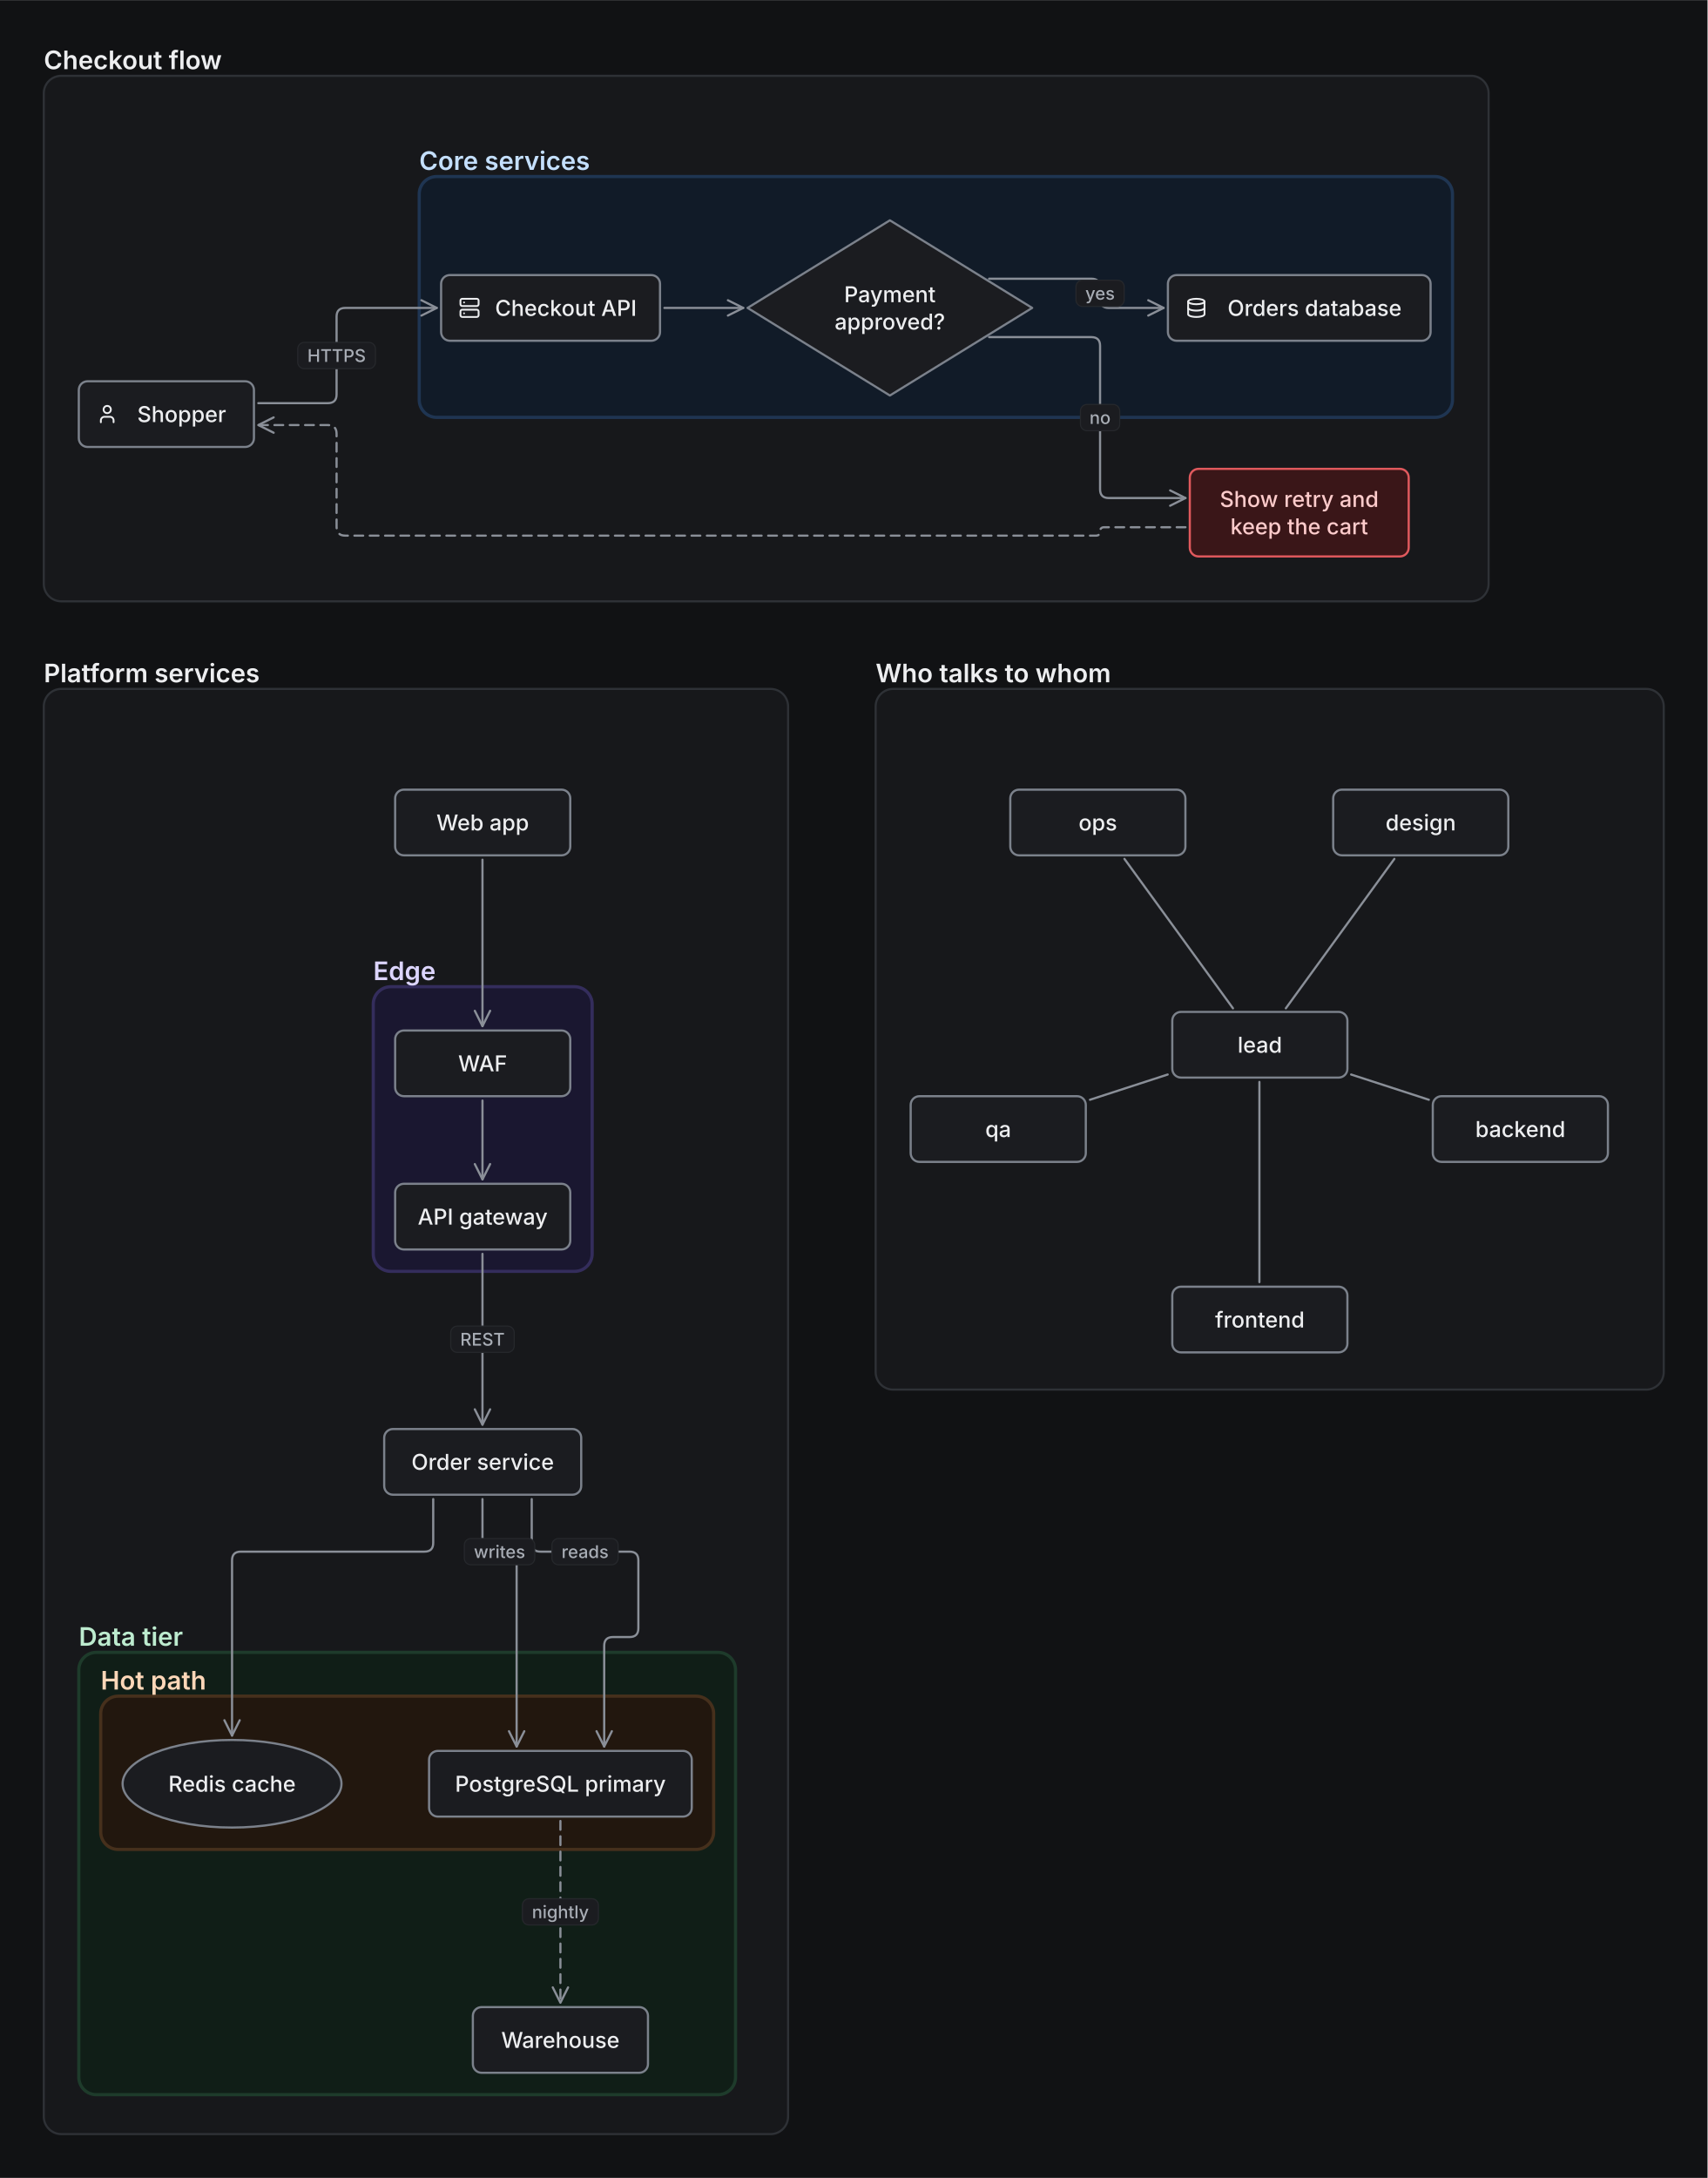
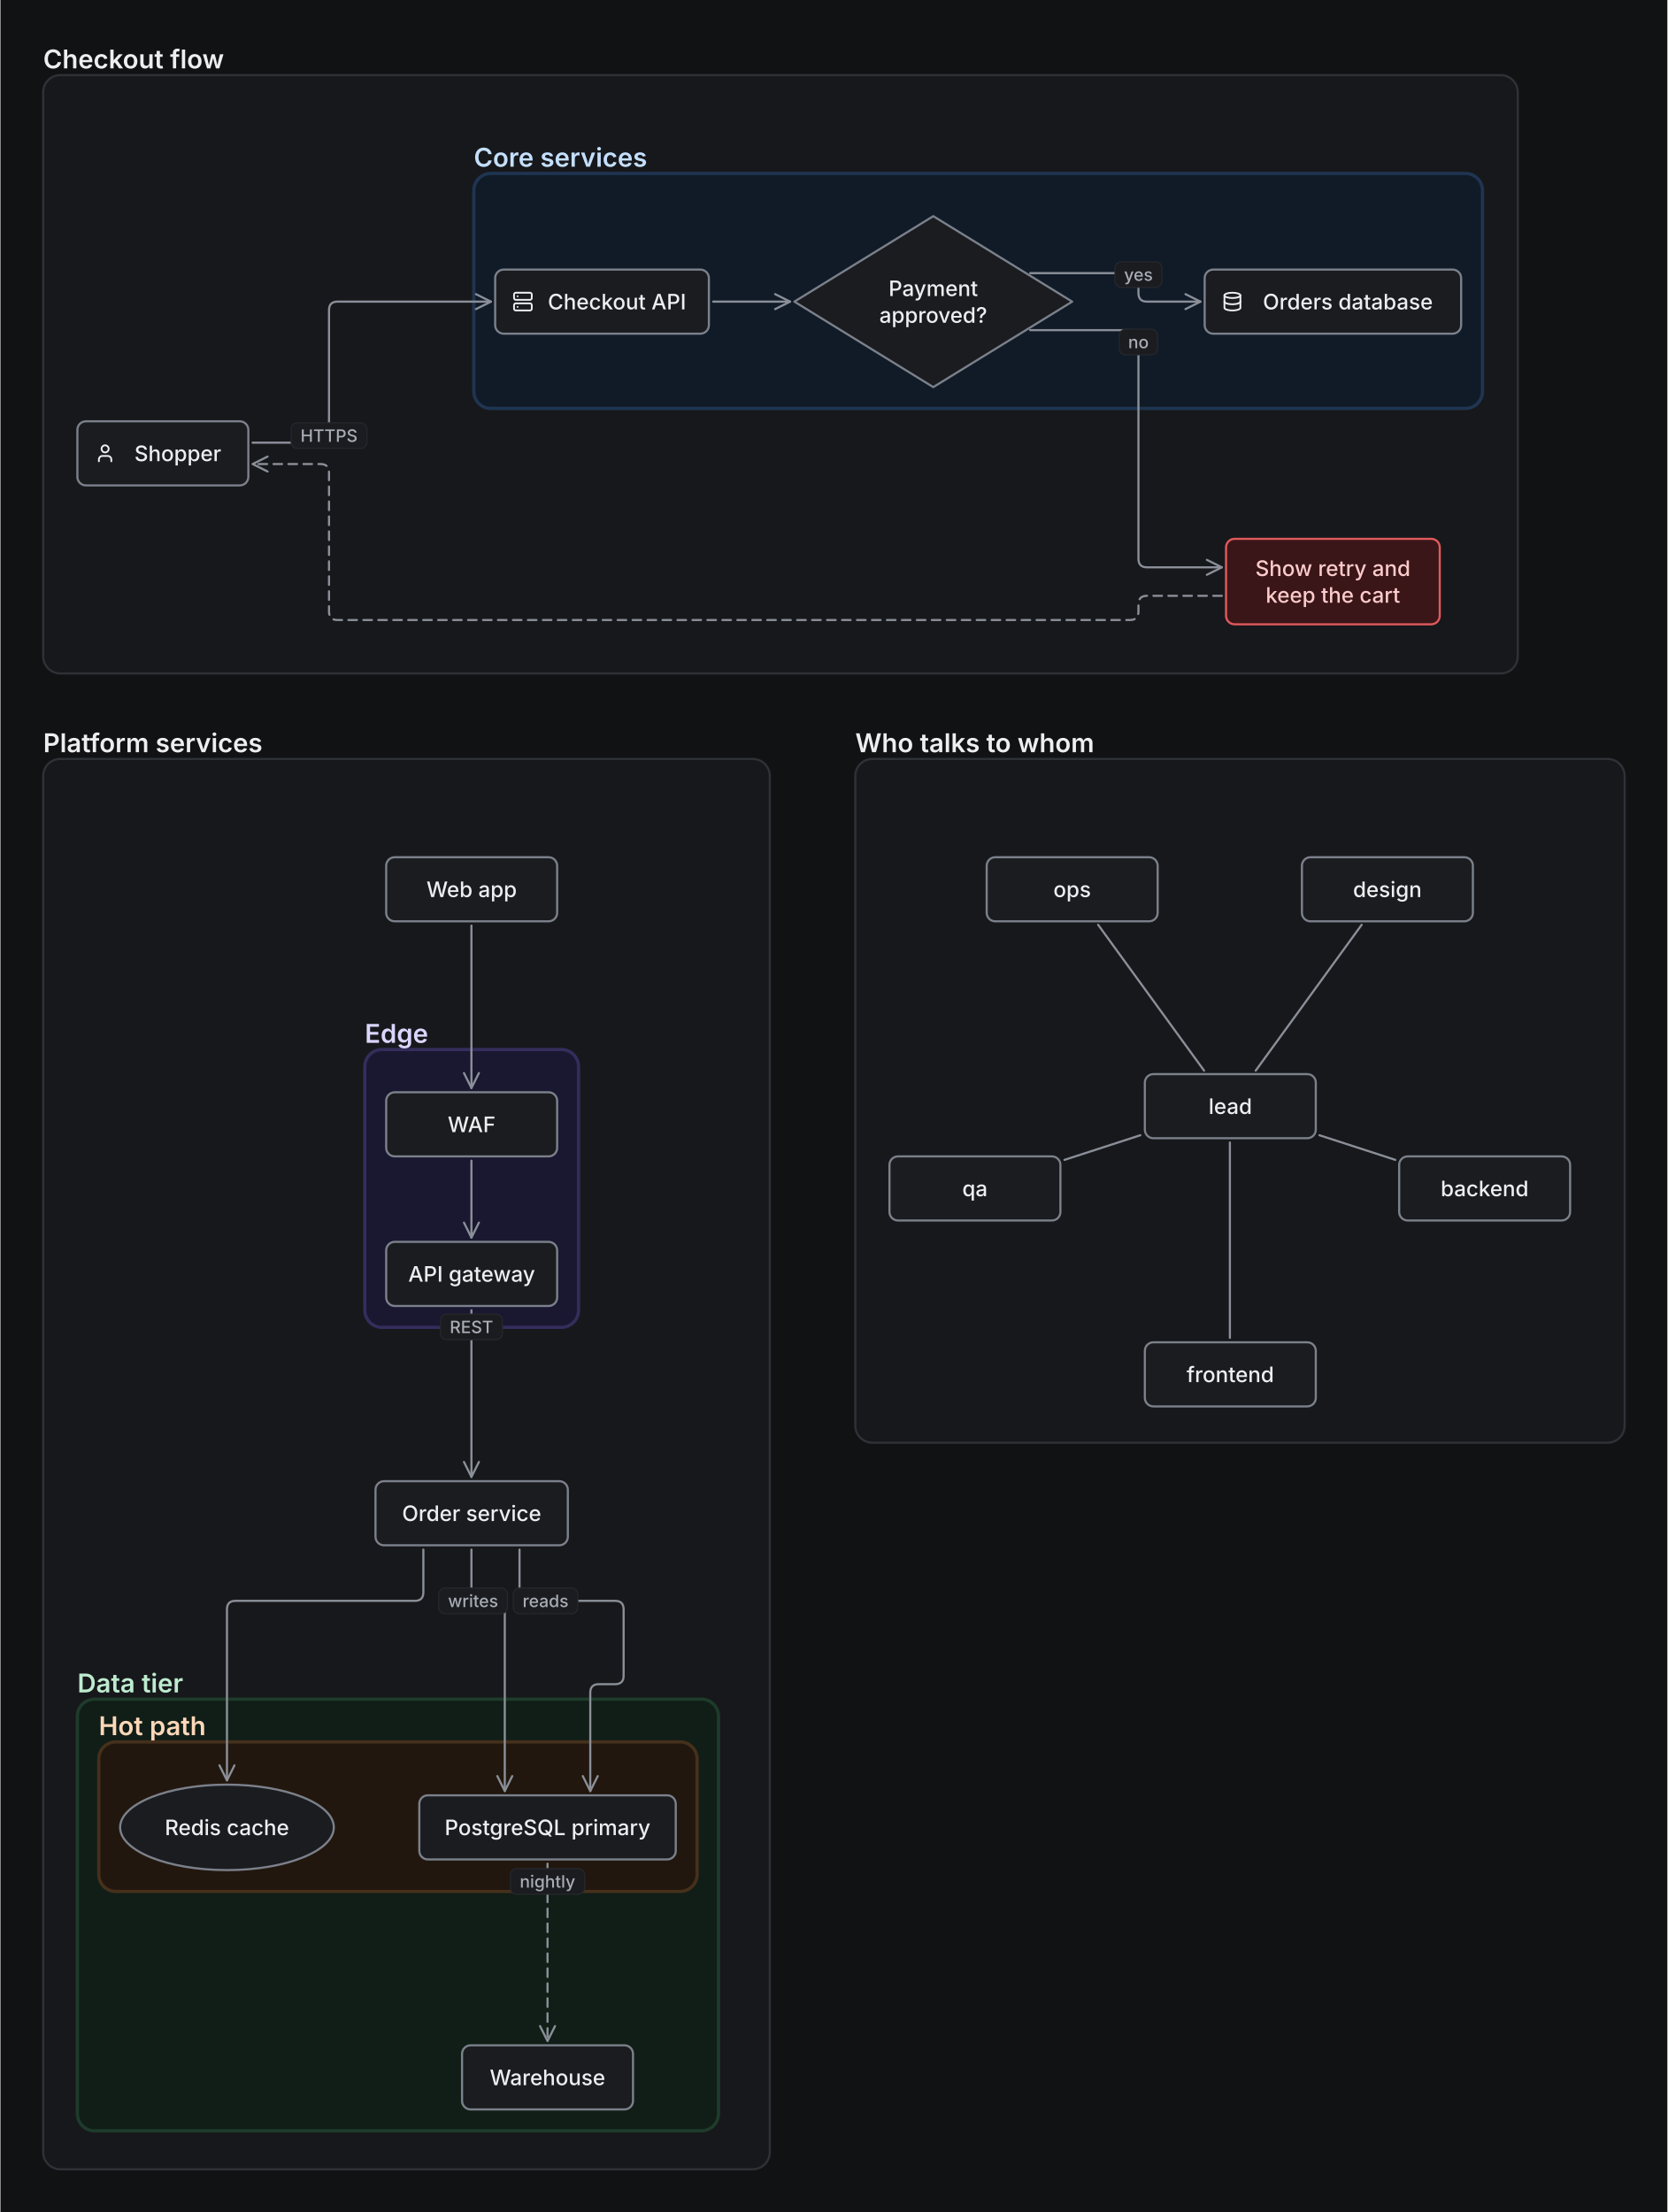
- <svg xmlns="http://www.w3.org/2000/svg" width="803" height="1024" viewBox="-40 -69.14 1560 1989.14">
-   <rect x="-40" y="-69.14" width="1560" height="1989.14" fill="#111214" />
+ <svg xmlns="http://www.w3.org/2000/svg" width="772" height="1024" viewBox="-40 -70.31 1560 2070.31">
+   <rect x="-40" y="-70.31" width="1560" height="2070.31" fill="#111214" />
  <g data-layer="zones">
    <g data-id="E-1">
-       <rect x="0" y="0" width="1320" height="480" rx="16" fill="#17181b" stroke="#2e3136" stroke-width="1.94" stroke-linecap="round" stroke-linejoin="round" />
-       <g font-size="23.31" font-family="Inter" font-weight="600" fill="#edeef0" text-anchor="start">
-         <text x="0" y="-6.06" xml:space="preserve">Checkout flow</text>
+       <rect x="0" y="0" width="1380" height="560" rx="16" fill="#17181b" stroke="#2e3136" stroke-width="2.02" stroke-linecap="round" stroke-linejoin="round" />
+       <g font-size="24.25" font-family="Inter" font-weight="600" fill="#edeef0" text-anchor="start">
+         <text x="0" y="-6.3" xml:space="preserve">Checkout flow</text>
      </g>
    </g>
    <g data-id="E-2">
-       <rect x="343" y="92" width="944" height="220" rx="16" fill="#111b28" stroke="#1f3552" stroke-width="2.91" stroke-linecap="round" stroke-linejoin="round" />
-       <g font-size="23.31" font-family="Inter" font-weight="600" fill="#c4dffd" text-anchor="start">
-         <text x="343" y="85.94" xml:space="preserve">Core services</text>
+       <rect x="403" y="92" width="944" height="220" rx="16" fill="#111b28" stroke="#1f3552" stroke-width="3.03" stroke-linecap="round" stroke-linejoin="round" />
+       <g font-size="24.25" font-family="Inter" font-weight="600" fill="#c4dffd" text-anchor="start">
+         <text x="403" y="85.7" xml:space="preserve">Core services</text>
      </g>
    </g>
    <g data-id="E-13">
-       <rect x="0" y="560" width="680" height="1320" rx="16" fill="#17181b" stroke="#2e3136" stroke-width="1.94" stroke-linecap="round" stroke-linejoin="round" />
-       <g font-size="23.31" font-family="Inter" font-weight="600" fill="#edeef0" text-anchor="start">
-         <text x="0" y="553.94" xml:space="preserve">Platform services</text>
+       <rect x="0" y="640" width="680" height="1320" rx="16" fill="#17181b" stroke="#2e3136" stroke-width="2.02" stroke-linecap="round" stroke-linejoin="round" />
+       <g font-size="24.25" font-family="Inter" font-weight="600" fill="#edeef0" text-anchor="start">
+         <text x="0" y="633.7" xml:space="preserve">Platform services</text>
      </g>
    </g>
    <g data-id="E-14">
-       <rect x="301" y="832" width="200" height="260" rx="16" fill="#1a1730" stroke="#342d5c" stroke-width="2.91" stroke-linecap="round" stroke-linejoin="round" />
-       <g font-size="23.31" font-family="Inter" font-weight="600" fill="#dcd5fe" text-anchor="start">
-         <text x="301" y="825.94" xml:space="preserve">Edge</text>
+       <rect x="301" y="912" width="200" height="260" rx="16" fill="#1a1730" stroke="#342d5c" stroke-width="3.03" stroke-linecap="round" stroke-linejoin="round" />
+       <g font-size="24.25" font-family="Inter" font-weight="600" fill="#dcd5fe" text-anchor="start">
+         <text x="301" y="905.7" xml:space="preserve">Edge</text>
      </g>
    </g>
    <g data-id="E-15">
-       <rect x="32" y="1440" width="600" height="404" rx="16" fill="#101e17" stroke="#1e3b2b" stroke-width="2.91" stroke-linecap="round" stroke-linejoin="round" />
-       <g font-size="23.31" font-family="Inter" font-weight="600" fill="#bdebcf" text-anchor="start">
-         <text x="32" y="1433.94" xml:space="preserve">Data tier</text>
+       <rect x="32" y="1520" width="600" height="404" rx="16" fill="#101e17" stroke="#1e3b2b" stroke-width="3.03" stroke-linecap="round" stroke-linejoin="round" />
+       <g font-size="24.25" font-family="Inter" font-weight="600" fill="#bdebcf" text-anchor="start">
+         <text x="32" y="1513.7" xml:space="preserve">Data tier</text>
      </g>
    </g>
    <g data-id="E-16">
-       <rect x="52" y="1480" width="560" height="140" rx="16" fill="#22170e" stroke="#46301c" stroke-width="2.91" stroke-linecap="round" stroke-linejoin="round" />
-       <g font-size="23.31" font-family="Inter" font-weight="600" fill="#fdd7b8" text-anchor="start">
-         <text x="52" y="1473.94" xml:space="preserve">Hot path</text>
+       <rect x="52" y="1560" width="560" height="140" rx="16" fill="#22170e" stroke="#46301c" stroke-width="3.03" stroke-linecap="round" stroke-linejoin="round" />
+       <g font-size="24.25" font-family="Inter" font-weight="600" fill="#fdd7b8" text-anchor="start">
+         <text x="52" y="1553.7" xml:space="preserve">Hot path</text>
      </g>
    </g>
    <g data-id="E-31">
-       <rect x="760" y="560" width="720" height="640" rx="16" fill="#17181b" stroke="#2e3136" stroke-width="1.94" stroke-linecap="round" stroke-linejoin="round" />
-       <g font-size="23.31" font-family="Inter" font-weight="600" fill="#edeef0" text-anchor="start">
-         <text x="760" y="553.94" xml:space="preserve">Who talks to whom</text>
+       <rect x="760" y="640" width="720" height="640" rx="16" fill="#17181b" stroke="#2e3136" stroke-width="2.02" stroke-linecap="round" stroke-linejoin="round" />
+       <g font-size="24.25" font-family="Inter" font-weight="600" fill="#edeef0" text-anchor="start">
+         <text x="760" y="633.7" xml:space="preserve">Who talks to whom</text>
      </g>
    </g>
  </g>
  <g data-layer="marks">
    <g data-id="E-3">
-       <rect x="32" y="279" width="160" height="60" rx="8" fill="#1b1c20" stroke="#7b818b" stroke-width="2" stroke-linecap="round" stroke-linejoin="round" />
-       <g transform="matrix(0.83 0 0 0.83 48 299)">
+       <rect x="32" y="324" width="160" height="60" rx="8" fill="#1b1c20" stroke="#7b818b" stroke-width="2" stroke-linecap="round" stroke-linejoin="round" />
+       <g transform="matrix(0.83 0 0 0.83 48 344)">
        <path d="M19 21 L19 19 L18.98 18.61 L18.92 18.22 L18.83 17.84 L18.7 17.47 L18.53 17.11 L18.33 16.78 L18.09 16.46 L17.83 16.17 L17.54 15.91 L17.22 15.67 L16.89 15.47 L16.53 15.3 L16.16 15.17 L15.78 15.08 L15.39 15.02 L15 15 L9 15 L8.61 15.02 L8.22 15.08 L7.84 15.17 L7.47 15.3 L7.11 15.47 L6.78 15.67 L6.46 15.91 L6.17 16.17 L5.91 16.46 L5.67 16.78 L5.47 17.11 L5.3 17.47 L5.17 17.84 L5.08 18.22 L5.02 18.61 L5 19 L5 21" fill="none" stroke="#edeef0" stroke-width="2" stroke-linecap="round" stroke-linejoin="round" />
        <path d="M16 7 C16 9.21 14.21 11 12 11 C9.79 11 8 9.21 8 7 C8 4.79 9.79 3 12 3 C14.21 3 16 4.79 16 7 Z" fill="none" stroke="#edeef0" stroke-width="2" stroke-linecap="round" stroke-linejoin="round" />
      </g>
      <g font-size="20" font-family="Inter" font-weight="500" fill="#edeef0" text-anchor="middle">
-         <text x="126" y="316.28" xml:space="preserve">Shopper</text>
+         <text x="126" y="361.28" xml:space="preserve">Shopper</text>
      </g>
    </g>
    <g data-id="E-4">
-       <rect x="363" y="182" width="200" height="60" rx="8" fill="#1b1c20" stroke="#7b818b" stroke-width="2" stroke-linecap="round" stroke-linejoin="round" />
-       <g transform="matrix(0.83 0 0 0.83 379 202)">
+       <rect x="423" y="182" width="200" height="60" rx="8" fill="#1b1c20" stroke="#7b818b" stroke-width="2" stroke-linecap="round" stroke-linejoin="round" />
+       <g transform="matrix(0.83 0 0 0.83 439 202)">
        <path d="M4 2 L20 2 C21.1 2 22 2.9 22 4 L22 8 C22 9.1 21.1 10 20 10 L4 10 C2.9 10 2 9.1 2 8 L2 4 C2 2.9 2.9 2 4 2 Z" fill="none" stroke="#edeef0" stroke-width="2" stroke-linecap="round" stroke-linejoin="round" />
        <path d="M4 14 L20 14 C21.1 14 22 14.9 22 16 L22 20 C22 21.1 21.1 22 20 22 L4 22 C2.9 22 2 21.1 2 20 L2 16 C2 14.9 2.9 14 4 14 Z" fill="none" stroke="#edeef0" stroke-width="2" stroke-linecap="round" stroke-linejoin="round" />
        <path d="M6 6 L6.01 6 M6 18 L6.01 18" fill="none" stroke="#edeef0" stroke-width="2" stroke-linecap="round" stroke-linejoin="round" />
      </g>
      <g font-size="20" font-family="Inter" font-weight="500" fill="#edeef0" text-anchor="middle">
-         <text x="477" y="219.28" xml:space="preserve">Checkout API</text>
+         <text x="537" y="219.28" xml:space="preserve">Checkout API</text>
      </g>
    </g>
    <g data-id="E-5">
-       <polygon points="773,132 903,212 773,292 643,212" fill="#1b1c20" stroke="#7b818b" stroke-width="2" stroke-linecap="round" stroke-linejoin="round" />
-       <g font-size="20" font-family="Inter" font-weight="500" fill="#edeef0" text-anchor="middle">
-         <text x="773" y="206.78" xml:space="preserve">Payment</text>
-         <text x="773" y="231.78" xml:space="preserve">approved?</text>
+       <polygon points="833,132 963,212 833,292 703,212" fill="#1b1c20" stroke="#7b818b" stroke-width="2" stroke-linecap="round" stroke-linejoin="round" />
+       <g font-size="20" font-family="Inter" font-weight="500" fill="#edeef0" text-anchor="middle">
+         <text x="833" y="206.78" xml:space="preserve">Payment</text>
+         <text x="833" y="231.78" xml:space="preserve">approved?</text>
      </g>
    </g>
    <g data-id="E-6">
-       <rect x="1027" y="182" width="240" height="60" rx="8" fill="#1b1c20" stroke="#7b818b" stroke-width="2" stroke-linecap="round" stroke-linejoin="round" />
-       <g transform="matrix(0.83 0 0 0.83 1043 202)">
+       <rect x="1087" y="182" width="240" height="60" rx="8" fill="#1b1c20" stroke="#7b818b" stroke-width="2" stroke-linecap="round" stroke-linejoin="round" />
+       <g transform="matrix(0.83 0 0 0.83 1103 202)">
        <path d="M21 5 C21 6.66 16.97 8 12 8 C7.03 8 3 6.66 3 5 C3 3.34 7.03 2 12 2 C16.97 2 21 3.34 21 5 Z" fill="none" stroke="#edeef0" stroke-width="2" stroke-linecap="round" stroke-linejoin="round" />
        <path d="M3 5 L3 19 L3.17 19.59 L3.69 20.15 L4.52 20.67 L5.64 21.12 L7 21.49 L8.56 21.77 L10.24 21.94 L12 22 L13.76 21.94 L15.44 21.77 L17 21.49 L18.36 21.12 L19.48 20.67 L20.31 20.15 L20.83 19.59 L21 19 L21 5" fill="none" stroke="#edeef0" stroke-width="2" stroke-linecap="round" stroke-linejoin="round" />
        <path d="M3 12 L3.17 12.59 L3.69 13.15 L4.52 13.67 L5.64 14.12 L7 14.49 L8.56 14.77 L10.24 14.94 L12 15 L13.76 14.94 L15.44 14.77 L17 14.49 L18.36 14.12 L19.48 13.67 L20.31 13.15 L20.83 12.59 L21 12" fill="none" stroke="#edeef0" stroke-width="2" stroke-linecap="round" stroke-linejoin="round" />
      </g>
      <g font-size="20" font-family="Inter" font-weight="500" fill="#edeef0" text-anchor="middle">
-         <text x="1161" y="219.28" xml:space="preserve">Orders database</text>
+         <text x="1221" y="219.28" xml:space="preserve">Orders database</text>
      </g>
    </g>
    <g data-id="E-7">
-       <rect x="1047" y="359" width="200" height="80" rx="8" fill="#3a1618" stroke="#e0595d" stroke-width="2" stroke-linecap="round" stroke-linejoin="round" />
+       <rect x="1107" y="434" width="200" height="80" rx="8" fill="#3a1618" stroke="#e0595d" stroke-width="2" stroke-linecap="round" stroke-linejoin="round" />
      <g font-size="20" font-family="Inter" font-weight="500" fill="#fdcbcb" text-anchor="middle">
-         <text x="1147" y="393.78" xml:space="preserve">Show retry and</text>
-         <text x="1147" y="418.78" xml:space="preserve">keep the cart</text>
+         <text x="1207" y="468.78" xml:space="preserve">Show retry and</text>
+         <text x="1207" y="493.78" xml:space="preserve">keep the cart</text>
      </g>
    </g>
    <g data-id="E-8">
      <g>
-         <path d="M196 299 L259.5 299 Q267.5 299 267.5 291 L267.5 220 Q267.5 212 275.5 212 L359.01 212" fill="none" stroke="#8a8f98" stroke-width="2" stroke-linecap="round" stroke-linejoin="round" />
-         <polyline points="345.01,219 359.01,212 345.01,205" fill="none" stroke="#8a8f98" stroke-width="2" stroke-linecap="round" stroke-linejoin="round" />
+         <path d="M196 344 L259.5 344 Q267.5 344 267.5 336 L267.5 220 Q267.5 212 275.5 212 L419.01 212" fill="none" stroke="#8a8f98" stroke-width="2" stroke-linecap="round" stroke-linejoin="round" />
+         <polyline points="405.01,219 419.01,212 405.01,205" fill="none" stroke="#8a8f98" stroke-width="2" stroke-linecap="round" stroke-linejoin="round" />
      </g>
    </g>
    <g data-id="E-9">
      <g>
-         <path d="M567.01 212 L639.01 212" fill="none" stroke="#8a8f98" stroke-width="2" stroke-linecap="round" stroke-linejoin="round" />
-         <polyline points="625.01,219 639.01,212 625.01,205" fill="none" stroke="#8a8f98" stroke-width="2" stroke-linecap="round" stroke-linejoin="round" />
+         <path d="M627.01 212 L699.01 212" fill="none" stroke="#8a8f98" stroke-width="2" stroke-linecap="round" stroke-linejoin="round" />
+         <polyline points="685.01,219 699.01,212 685.01,205" fill="none" stroke="#8a8f98" stroke-width="2" stroke-linecap="round" stroke-linejoin="round" />
      </g>
    </g>
    <g data-id="E-10">
      <g>
-         <path d="M863.68 185.33 L957.03 185.33 Q965.03 185.33 965.03 193.33 L965.03 204 Q965.03 212 973.03 212 L1023.04 212" fill="none" stroke="#8a8f98" stroke-width="2" stroke-linecap="round" stroke-linejoin="round" />
-         <polyline points="1009.04,219 1023.04,212 1009.04,205" fill="none" stroke="#8a8f98" stroke-width="2" stroke-linecap="round" stroke-linejoin="round" />
+         <path d="M923.68 185.33 L1017.03 185.33 Q1025.03 185.33 1025.03 193.33 L1025.03 204 Q1025.03 212 1033.03 212 L1083.04 212" fill="none" stroke="#8a8f98" stroke-width="2" stroke-linecap="round" stroke-linejoin="round" />
+         <polyline points="1069.04,219 1083.04,212 1069.04,205" fill="none" stroke="#8a8f98" stroke-width="2" stroke-linecap="round" stroke-linejoin="round" />
      </g>
    </g>
    <g data-id="E-11">
      <g>
-         <path d="M863.68 238.67 L957.03 238.67 Q965.03 238.67 965.03 246.67 L965.03 377.67 Q965.03 385.67 973.03 385.67 L1043.04 385.67" fill="none" stroke="#8a8f98" stroke-width="2" stroke-linecap="round" stroke-linejoin="round" />
-         <polyline points="1029.04,392.67 1043.04,385.67 1029.04,378.67" fill="none" stroke="#8a8f98" stroke-width="2" stroke-linecap="round" stroke-linejoin="round" />
+         <path d="M923.68 238.67 L1017.03 238.67 Q1025.03 238.67 1025.03 246.67 L1025.03 452.67 Q1025.03 460.67 1033.03 460.67 L1103.04 460.67" fill="none" stroke="#8a8f98" stroke-width="2" stroke-linecap="round" stroke-linejoin="round" />
+         <polyline points="1089.04,467.67 1103.04,460.67 1089.04,453.67" fill="none" stroke="#8a8f98" stroke-width="2" stroke-linecap="round" stroke-linejoin="round" />
      </g>
    </g>
    <g data-id="E-12">
      <g>
-         <path d="M1043.04 412.33 L968.87 412.33 Q965.03 412.33 965.03 416.17 L965.03 416.17 Q965.03 420 961.2 420 L275.5 420 Q267.5 420 267.5 412 L267.5 327 Q267.5 319 259.5 319 L196 319" fill="none" stroke="#8a8f98" stroke-width="2" stroke-dasharray="8 6" stroke-linecap="round" stroke-linejoin="round" />
-         <polyline points="210,312 196,319 210,326" fill="none" stroke="#8a8f98" stroke-width="2" stroke-linecap="round" stroke-linejoin="round" />
+         <path d="M1103.04 487.33 L1033.03 487.33 Q1025.03 487.33 1025.03 495.33 L1025.03 502 Q1025.03 510 1017.03 510 L275.5 510 Q267.5 510 267.5 502 L267.5 372 Q267.5 364 259.5 364 L196 364" fill="none" stroke="#8a8f98" stroke-width="2" stroke-dasharray="8 6" stroke-linecap="round" stroke-linejoin="round" />
+         <polyline points="210,357 196,364 210,371" fill="none" stroke="#8a8f98" stroke-width="2" stroke-linecap="round" stroke-linejoin="round" />
      </g>
    </g>
    <g data-id="E-17">
-       <rect x="321" y="652" width="160" height="60" rx="8" fill="#1b1c20" stroke="#7b818b" stroke-width="2" stroke-linecap="round" stroke-linejoin="round" />
-       <g font-size="20" font-family="Inter" font-weight="500" fill="#edeef0" text-anchor="middle">
-         <text x="401" y="689.28" xml:space="preserve">Web app</text>
+       <rect x="321" y="732" width="160" height="60" rx="8" fill="#1b1c20" stroke="#7b818b" stroke-width="2" stroke-linecap="round" stroke-linejoin="round" />
+       <g font-size="20" font-family="Inter" font-weight="500" fill="#edeef0" text-anchor="middle">
+         <text x="401" y="769.28" xml:space="preserve">Web app</text>
      </g>
    </g>
    <g data-id="E-18">
-       <rect x="321" y="1012" width="160" height="60" rx="8" fill="#1b1c20" stroke="#7b818b" stroke-width="2" stroke-linecap="round" stroke-linejoin="round" />
-       <g font-size="20" font-family="Inter" font-weight="500" fill="#edeef0" text-anchor="middle">
-         <text x="401" y="1049.28" xml:space="preserve">API gateway</text>
+       <rect x="321" y="1092" width="160" height="60" rx="8" fill="#1b1c20" stroke="#7b818b" stroke-width="2" stroke-linecap="round" stroke-linejoin="round" />
+       <g font-size="20" font-family="Inter" font-weight="500" fill="#edeef0" text-anchor="middle">
+         <text x="401" y="1129.28" xml:space="preserve">API gateway</text>
      </g>
    </g>
    <g data-id="E-19">
-       <rect x="321" y="872" width="160" height="60" rx="8" fill="#1b1c20" stroke="#7b818b" stroke-width="2" stroke-linecap="round" stroke-linejoin="round" />
-       <g font-size="20" font-family="Inter" font-weight="500" fill="#edeef0" text-anchor="middle">
-         <text x="401" y="909.28" xml:space="preserve">WAF</text>
+       <rect x="321" y="952" width="160" height="60" rx="8" fill="#1b1c20" stroke="#7b818b" stroke-width="2" stroke-linecap="round" stroke-linejoin="round" />
+       <g font-size="20" font-family="Inter" font-weight="500" fill="#edeef0" text-anchor="middle">
+         <text x="401" y="989.28" xml:space="preserve">WAF</text>
      </g>
    </g>
    <g data-id="E-20">
-       <rect x="311" y="1236" width="180" height="60" rx="8" fill="#1b1c20" stroke="#7b818b" stroke-width="2" stroke-linecap="round" stroke-linejoin="round" />
-       <g font-size="20" font-family="Inter" font-weight="500" fill="#edeef0" text-anchor="middle">
-         <text x="401" y="1273.28" xml:space="preserve">Order service</text>
+       <rect x="311" y="1316" width="180" height="60" rx="8" fill="#1b1c20" stroke="#7b818b" stroke-width="2" stroke-linecap="round" stroke-linejoin="round" />
+       <g font-size="20" font-family="Inter" font-weight="500" fill="#edeef0" text-anchor="middle">
+         <text x="401" y="1353.28" xml:space="preserve">Order service</text>
      </g>
    </g>
    <g data-id="E-21">
-       <ellipse cx="172" cy="1560" rx="100" ry="40" fill="#1b1c20" stroke="#7b818b" stroke-width="2" stroke-linecap="round" stroke-linejoin="round" />
-       <g font-size="20" font-family="Inter" font-weight="500" fill="#edeef0" text-anchor="middle">
-         <text x="172" y="1567.28" xml:space="preserve">Redis cache</text>
+       <ellipse cx="172" cy="1640" rx="100" ry="40" fill="#1b1c20" stroke="#7b818b" stroke-width="2" stroke-linecap="round" stroke-linejoin="round" />
+       <g font-size="20" font-family="Inter" font-weight="500" fill="#edeef0" text-anchor="middle">
+         <text x="172" y="1647.28" xml:space="preserve">Redis cache</text>
      </g>
    </g>
    <g data-id="E-22">
-       <rect x="352" y="1530" width="240" height="60" rx="8" fill="#1b1c20" stroke="#7b818b" stroke-width="2" stroke-linecap="round" stroke-linejoin="round" />
-       <g font-size="20" font-family="Inter" font-weight="500" fill="#edeef0" text-anchor="middle">
-         <text x="472" y="1567.28" xml:space="preserve">PostgreSQL primary</text>
+       <rect x="352" y="1610" width="240" height="60" rx="8" fill="#1b1c20" stroke="#7b818b" stroke-width="2" stroke-linecap="round" stroke-linejoin="round" />
+       <g font-size="20" font-family="Inter" font-weight="500" fill="#edeef0" text-anchor="middle">
+         <text x="472" y="1647.28" xml:space="preserve">PostgreSQL primary</text>
      </g>
    </g>
    <g data-id="E-23">
-       <rect x="392" y="1764" width="160" height="60" rx="8" fill="#1b1c20" stroke="#7b818b" stroke-width="2" stroke-linecap="round" stroke-linejoin="round" />
-       <g font-size="20" font-family="Inter" font-weight="500" fill="#edeef0" text-anchor="middle">
-         <text x="472" y="1801.28" xml:space="preserve">Warehouse</text>
+       <rect x="392" y="1844" width="160" height="60" rx="8" fill="#1b1c20" stroke="#7b818b" stroke-width="2" stroke-linecap="round" stroke-linejoin="round" />
+       <g font-size="20" font-family="Inter" font-weight="500" fill="#edeef0" text-anchor="middle">
+         <text x="472" y="1881.28" xml:space="preserve">Warehouse</text>
      </g>
    </g>
    <g data-id="E-24">
      <g>
-         <path d="M400.79 716 L400.79 868" fill="none" stroke="#8a8f98" stroke-width="2" stroke-linecap="round" stroke-linejoin="round" />
-         <polyline points="393.79,854 400.79,868 407.79,854" fill="none" stroke="#8a8f98" stroke-width="2" stroke-linecap="round" stroke-linejoin="round" />
+         <path d="M400.79 796 L400.79 948" fill="none" stroke="#8a8f98" stroke-width="2" stroke-linecap="round" stroke-linejoin="round" />
+         <polyline points="393.79,934 400.79,948 407.79,934" fill="none" stroke="#8a8f98" stroke-width="2" stroke-linecap="round" stroke-linejoin="round" />
      </g>
    </g>
    <g data-id="E-25">
      <g>
-         <path d="M400.79 936 L400.79 1008" fill="none" stroke="#8a8f98" stroke-width="2" stroke-linecap="round" stroke-linejoin="round" />
-         <polyline points="393.79,994 400.79,1008 407.79,994" fill="none" stroke="#8a8f98" stroke-width="2" stroke-linecap="round" stroke-linejoin="round" />
+         <path d="M400.79 1016 L400.79 1088" fill="none" stroke="#8a8f98" stroke-width="2" stroke-linecap="round" stroke-linejoin="round" />
+         <polyline points="393.79,1074 400.79,1088 407.79,1074" fill="none" stroke="#8a8f98" stroke-width="2" stroke-linecap="round" stroke-linejoin="round" />
      </g>
    </g>
    <g data-id="E-26">
      <g>
-         <path d="M400.79 1076 L400.79 1232" fill="none" stroke="#8a8f98" stroke-width="2" stroke-linecap="round" stroke-linejoin="round" />
-         <polyline points="393.79,1218 400.79,1232 407.79,1218" fill="none" stroke="#8a8f98" stroke-width="2" stroke-linecap="round" stroke-linejoin="round" />
+         <path d="M400.79 1156 L400.79 1312" fill="none" stroke="#8a8f98" stroke-width="2" stroke-linecap="round" stroke-linejoin="round" />
+         <polyline points="393.79,1298 400.79,1312 407.79,1298" fill="none" stroke="#8a8f98" stroke-width="2" stroke-linecap="round" stroke-linejoin="round" />
      </g>
    </g>
    <g data-id="E-27">
      <g>
-         <path d="M355.79 1300 L355.79 1340 Q355.79 1348 347.79 1348 L180 1348 Q172 1348 172 1356 L172 1516" fill="none" stroke="#8a8f98" stroke-width="2" stroke-linecap="round" stroke-linejoin="round" />
-         <polyline points="165,1502 172,1516 179,1502" fill="none" stroke="#8a8f98" stroke-width="2" stroke-linecap="round" stroke-linejoin="round" />
+         <path d="M355.79 1380 L355.79 1420 Q355.79 1428 347.79 1428 L180 1428 Q172 1428 172 1436 L172 1596" fill="none" stroke="#8a8f98" stroke-width="2" stroke-linecap="round" stroke-linejoin="round" />
+         <polyline points="165,1582 172,1596 179,1582" fill="none" stroke="#8a8f98" stroke-width="2" stroke-linecap="round" stroke-linejoin="round" />
      </g>
    </g>
    <g data-id="E-28">
      <g>
-         <path d="M400.79 1300 L400.79 1340 Q400.79 1348 408.79 1348 L424 1348 Q432 1348 432 1356 L432 1526" fill="none" stroke="#8a8f98" stroke-width="2" stroke-linecap="round" stroke-linejoin="round" />
-         <polyline points="425,1512 432,1526 439,1512" fill="none" stroke="#8a8f98" stroke-width="2" stroke-linecap="round" stroke-linejoin="round" />
+         <path d="M400.79 1380 L400.79 1420 Q400.79 1428 408.79 1428 L424 1428 Q432 1428 432 1436 L432 1606" fill="none" stroke="#8a8f98" stroke-width="2" stroke-linecap="round" stroke-linejoin="round" />
+         <polyline points="425,1592 432,1606 439,1592" fill="none" stroke="#8a8f98" stroke-width="2" stroke-linecap="round" stroke-linejoin="round" />
      </g>
    </g>
    <g data-id="E-29">
      <g>
-         <path d="M445.79 1300 L445.79 1340 Q445.79 1348 453.79 1348 L535.21 1348 Q543.21 1348 543.21 1356 L543.21 1418 Q543.21 1426 535.21 1426 L520 1426 Q512 1426 512 1434 L512 1526" fill="none" stroke="#8a8f98" stroke-width="2" stroke-linecap="round" stroke-linejoin="round" />
-         <polyline points="505,1512 512,1526 519,1512" fill="none" stroke="#8a8f98" stroke-width="2" stroke-linecap="round" stroke-linejoin="round" />
+         <path d="M445.79 1380 L445.79 1420 Q445.79 1428 453.79 1428 L535.21 1428 Q543.21 1428 543.21 1436 L543.21 1498 Q543.21 1506 535.21 1506 L520 1506 Q512 1506 512 1514 L512 1606" fill="none" stroke="#8a8f98" stroke-width="2" stroke-linecap="round" stroke-linejoin="round" />
+         <polyline points="505,1592 512,1606 519,1592" fill="none" stroke="#8a8f98" stroke-width="2" stroke-linecap="round" stroke-linejoin="round" />
      </g>
    </g>
    <g data-id="E-30">
      <g>
-         <path d="M472 1594 L472 1760" fill="none" stroke="#8a8f98" stroke-width="2" stroke-dasharray="8 6" stroke-linecap="round" stroke-linejoin="round" />
-         <polyline points="465,1746 472,1760 479,1746" fill="none" stroke="#8a8f98" stroke-width="2" stroke-linecap="round" stroke-linejoin="round" />
+         <path d="M472 1674 L472 1840" fill="none" stroke="#8a8f98" stroke-width="2" stroke-dasharray="8 6" stroke-linecap="round" stroke-linejoin="round" />
+         <polyline points="465,1826 472,1840 479,1826" fill="none" stroke="#8a8f98" stroke-width="2" stroke-linecap="round" stroke-linejoin="round" />
      </g>
    </g>
    <g data-id="E-32">
-       <rect x="1031" y="855" width="160" height="60" rx="8" fill="#1b1c20" stroke="#7b818b" stroke-width="2" stroke-linecap="round" stroke-linejoin="round" />
-       <g font-size="20" font-family="Inter" font-weight="500" fill="#edeef0" text-anchor="middle">
-         <text x="1111" y="892.28" xml:space="preserve">lead</text>
+       <rect x="1031" y="935" width="160" height="60" rx="8" fill="#1b1c20" stroke="#7b818b" stroke-width="2" stroke-linecap="round" stroke-linejoin="round" />
+       <g font-size="20" font-family="Inter" font-weight="500" fill="#edeef0" text-anchor="middle">
+         <text x="1111" y="972.28" xml:space="preserve">lead</text>
      </g>
    </g>
    <g data-id="E-33">
-       <rect x="1178" y="652" width="160" height="60" rx="8" fill="#1b1c20" stroke="#7b818b" stroke-width="2" stroke-linecap="round" stroke-linejoin="round" />
-       <g font-size="20" font-family="Inter" font-weight="500" fill="#edeef0" text-anchor="middle">
-         <text x="1258" y="689.28" xml:space="preserve">design</text>
+       <rect x="1178" y="732" width="160" height="60" rx="8" fill="#1b1c20" stroke="#7b818b" stroke-width="2" stroke-linecap="round" stroke-linejoin="round" />
+       <g font-size="20" font-family="Inter" font-weight="500" fill="#edeef0" text-anchor="middle">
+         <text x="1258" y="769.28" xml:space="preserve">design</text>
      </g>
    </g>
    <g data-id="E-34">
-       <rect x="1269" y="932" width="160" height="60" rx="8" fill="#1b1c20" stroke="#7b818b" stroke-width="2" stroke-linecap="round" stroke-linejoin="round" />
-       <g font-size="20" font-family="Inter" font-weight="500" fill="#edeef0" text-anchor="middle">
-         <text x="1349" y="969.28" xml:space="preserve">backend</text>
+       <rect x="1269" y="1012" width="160" height="60" rx="8" fill="#1b1c20" stroke="#7b818b" stroke-width="2" stroke-linecap="round" stroke-linejoin="round" />
+       <g font-size="20" font-family="Inter" font-weight="500" fill="#edeef0" text-anchor="middle">
+         <text x="1349" y="1049.28" xml:space="preserve">backend</text>
      </g>
    </g>
    <g data-id="E-35">
-       <rect x="1031" y="1106" width="160" height="60" rx="8" fill="#1b1c20" stroke="#7b818b" stroke-width="2" stroke-linecap="round" stroke-linejoin="round" />
-       <g font-size="20" font-family="Inter" font-weight="500" fill="#edeef0" text-anchor="middle">
-         <text x="1111" y="1143.28" xml:space="preserve">frontend</text>
+       <rect x="1031" y="1186" width="160" height="60" rx="8" fill="#1b1c20" stroke="#7b818b" stroke-width="2" stroke-linecap="round" stroke-linejoin="round" />
+       <g font-size="20" font-family="Inter" font-weight="500" fill="#edeef0" text-anchor="middle">
+         <text x="1111" y="1223.28" xml:space="preserve">frontend</text>
      </g>
    </g>
    <g data-id="E-36">
-       <rect x="792" y="932" width="160" height="60" rx="8" fill="#1b1c20" stroke="#7b818b" stroke-width="2" stroke-linecap="round" stroke-linejoin="round" />
-       <g font-size="20" font-family="Inter" font-weight="500" fill="#edeef0" text-anchor="middle">
-         <text x="872" y="969.28" xml:space="preserve">qa</text>
+       <rect x="792" y="1012" width="160" height="60" rx="8" fill="#1b1c20" stroke="#7b818b" stroke-width="2" stroke-linecap="round" stroke-linejoin="round" />
+       <g font-size="20" font-family="Inter" font-weight="500" fill="#edeef0" text-anchor="middle">
+         <text x="872" y="1049.28" xml:space="preserve">qa</text>
      </g>
    </g>
    <g data-id="E-37">
-       <rect x="883" y="652" width="160" height="60" rx="8" fill="#1b1c20" stroke="#7b818b" stroke-width="2" stroke-linecap="round" stroke-linejoin="round" />
-       <g font-size="20" font-family="Inter" font-weight="500" fill="#edeef0" text-anchor="middle">
-         <text x="963" y="689.28" xml:space="preserve">ops</text>
+       <rect x="883" y="732" width="160" height="60" rx="8" fill="#1b1c20" stroke="#7b818b" stroke-width="2" stroke-linecap="round" stroke-linejoin="round" />
+       <g font-size="20" font-family="Inter" font-weight="500" fill="#edeef0" text-anchor="middle">
+         <text x="963" y="769.28" xml:space="preserve">ops</text>
      </g>
    </g>
    <g data-id="E-38">
      <g>
-         <path d="M1134.75 851.73 L1233.91 715.24" fill="none" stroke="#8a8f98" stroke-width="2" stroke-linecap="round" stroke-linejoin="round" />
+         <path d="M1134.75 931.73 L1233.91 795.24" fill="none" stroke="#8a8f98" stroke-width="2" stroke-linecap="round" stroke-linejoin="round" />
      </g>
    </g>
    <g data-id="E-39">
      <g>
-         <path d="M1194.4 912.2 L1265.4 935.26" fill="none" stroke="#8a8f98" stroke-width="2" stroke-linecap="round" stroke-linejoin="round" />
+         <path d="M1194.4 992.2 L1265.4 1015.26" fill="none" stroke="#8a8f98" stroke-width="2" stroke-linecap="round" stroke-linejoin="round" />
      </g>
    </g>
    <g data-id="E-40">
      <g>
-         <path d="M1110.6 918.97 L1110.6 1101.85" fill="none" stroke="#8a8f98" stroke-width="2" stroke-linecap="round" stroke-linejoin="round" />
+         <path d="M1110.6 998.97 L1110.6 1181.85" fill="none" stroke="#8a8f98" stroke-width="2" stroke-linecap="round" stroke-linejoin="round" />
      </g>
    </g>
    <g data-id="E-41">
      <g>
-         <path d="M1026.8 912.2 L955.8 935.26" fill="none" stroke="#8a8f98" stroke-width="2" stroke-linecap="round" stroke-linejoin="round" />
+         <path d="M1026.8 992.2 L955.8 1015.26" fill="none" stroke="#8a8f98" stroke-width="2" stroke-linecap="round" stroke-linejoin="round" />
      </g>
    </g>
    <g data-id="E-42">
      <g>
-         <path d="M1086.45 851.73 L987.29 715.24" fill="none" stroke="#8a8f98" stroke-width="2" stroke-linecap="round" stroke-linejoin="round" />
+         <path d="M1086.45 931.73 L987.29 795.24" fill="none" stroke="#8a8f98" stroke-width="2" stroke-linecap="round" stroke-linejoin="round" />
      </g>
    </g>
  </g>
  <g data-layer="labels">
    <g data-id="E-8">
-       <rect x="232" y="243.5" width="71.01" height="24" rx="6" fill="#1b1c20" stroke="#26282c" stroke-width="1" stroke-linecap="round" stroke-linejoin="round" />
-       <g font-size="16" font-family="Inter" font-weight="500" fill="#a8adb5" text-anchor="middle">
-         <text x="267.5" y="261.32" xml:space="preserve">HTTPS</text>
+       <rect x="232" y="325.4" width="71.01" height="24" rx="6" fill="#1b1c20" stroke="#26282c" stroke-width="1" stroke-linecap="round" stroke-linejoin="round" />
+       <g font-size="16" font-family="Inter" font-weight="500" fill="#a8adb5" text-anchor="middle">
+         <text x="267.5" y="343.22" xml:space="preserve">HTTPS</text>
      </g>
    </g>
    <g data-id="E-10">
-       <rect x="943.01" y="186.67" width="44.04" height="24" rx="6" fill="#1b1c20" stroke="#26282c" stroke-width="1" stroke-linecap="round" stroke-linejoin="round" />
-       <g font-size="16" font-family="Inter" font-weight="500" fill="#a8adb5" text-anchor="middle">
-         <text x="965.03" y="204.49" xml:space="preserve">yes</text>
+       <rect x="1003.01" y="174.66" width="44.04" height="24" rx="6" fill="#1b1c20" stroke="#26282c" stroke-width="1" stroke-linecap="round" stroke-linejoin="round" />
+       <g font-size="16" font-family="Inter" font-weight="500" fill="#a8adb5" text-anchor="middle">
+         <text x="1025.03" y="192.48" xml:space="preserve">yes</text>
      </g>
    </g>
    <g data-id="E-11">
-       <rect x="947.1" y="300.17" width="35.87" height="24" rx="6" fill="#1b1c20" stroke="#26282c" stroke-width="1" stroke-linecap="round" stroke-linejoin="round" />
-       <g font-size="16" font-family="Inter" font-weight="500" fill="#a8adb5" text-anchor="middle">
-         <text x="965.03" y="317.99" xml:space="preserve">no</text>
+       <rect x="1007.1" y="237.77" width="35.87" height="24" rx="6" fill="#1b1c20" stroke="#26282c" stroke-width="1" stroke-linecap="round" stroke-linejoin="round" />
+       <g font-size="16" font-family="Inter" font-weight="500" fill="#a8adb5" text-anchor="middle">
+         <text x="1025.03" y="255.59" xml:space="preserve">no</text>
      </g>
    </g>
    <g data-id="E-26">
-       <rect x="371.78" y="1142" width="58.02" height="24" rx="6" fill="#1b1c20" stroke="#26282c" stroke-width="1" stroke-linecap="round" stroke-linejoin="round" />
-       <g font-size="16" font-family="Inter" font-weight="500" fill="#a8adb5" text-anchor="middle">
-         <text x="400.79" y="1159.82" xml:space="preserve">REST</text>
+       <rect x="371.78" y="1159.6" width="58.02" height="24" rx="6" fill="#1b1c20" stroke="#26282c" stroke-width="1" stroke-linecap="round" stroke-linejoin="round" />
+       <g font-size="16" font-family="Inter" font-weight="500" fill="#a8adb5" text-anchor="middle">
+         <text x="400.79" y="1177.42" xml:space="preserve">REST</text>
      </g>
    </g>
    <g data-id="E-28">
-       <rect x="384.21" y="1336" width="64.35" height="24" rx="6" fill="#1b1c20" stroke="#26282c" stroke-width="1" stroke-linecap="round" stroke-linejoin="round" />
-       <g font-size="16" font-family="Inter" font-weight="500" fill="#a8adb5" text-anchor="middle">
-         <text x="416.39" y="1353.82" xml:space="preserve">writes</text>
+       <rect x="370.17" y="1416" width="64.35" height="24" rx="6" fill="#1b1c20" stroke="#26282c" stroke-width="1" stroke-linecap="round" stroke-linejoin="round" />
+       <g font-size="16" font-family="Inter" font-weight="500" fill="#a8adb5" text-anchor="middle">
+         <text x="402.35" y="1433.82" xml:space="preserve">writes</text>
      </g>
    </g>
    <g data-id="E-29">
-       <rect x="464.26" y="1336" width="60.48" height="24" rx="6" fill="#1b1c20" stroke="#26282c" stroke-width="1" stroke-linecap="round" stroke-linejoin="round" />
-       <g font-size="16" font-family="Inter" font-weight="500" fill="#a8adb5" text-anchor="middle">
-         <text x="494.5" y="1353.82" xml:space="preserve">reads</text>
+       <rect x="439.91" y="1416" width="60.48" height="24" rx="6" fill="#1b1c20" stroke="#26282c" stroke-width="1" stroke-linecap="round" stroke-linejoin="round" />
+       <g font-size="16" font-family="Inter" font-weight="500" fill="#a8adb5" text-anchor="middle">
+         <text x="470.15" y="1433.82" xml:space="preserve">reads</text>
      </g>
    </g>
    <g data-id="E-30">
-       <rect x="437.28" y="1665" width="69.43" height="24" rx="6" fill="#1b1c20" stroke="#26282c" stroke-width="1" stroke-linecap="round" stroke-linejoin="round" />
-       <g font-size="16" font-family="Inter" font-weight="500" fill="#a8adb5" text-anchor="middle">
-         <text x="472" y="1682.82" xml:space="preserve">nightly</text>
+       <rect x="437.28" y="1678.6" width="69.43" height="24" rx="6" fill="#1b1c20" stroke="#26282c" stroke-width="1" stroke-linecap="round" stroke-linejoin="round" />
+       <g font-size="16" font-family="Inter" font-weight="500" fill="#a8adb5" text-anchor="middle">
+         <text x="472" y="1696.42" xml:space="preserve">nightly</text>
      </g>
    </g>
  </g>
  <g data-layer="overlays" />
</svg>
